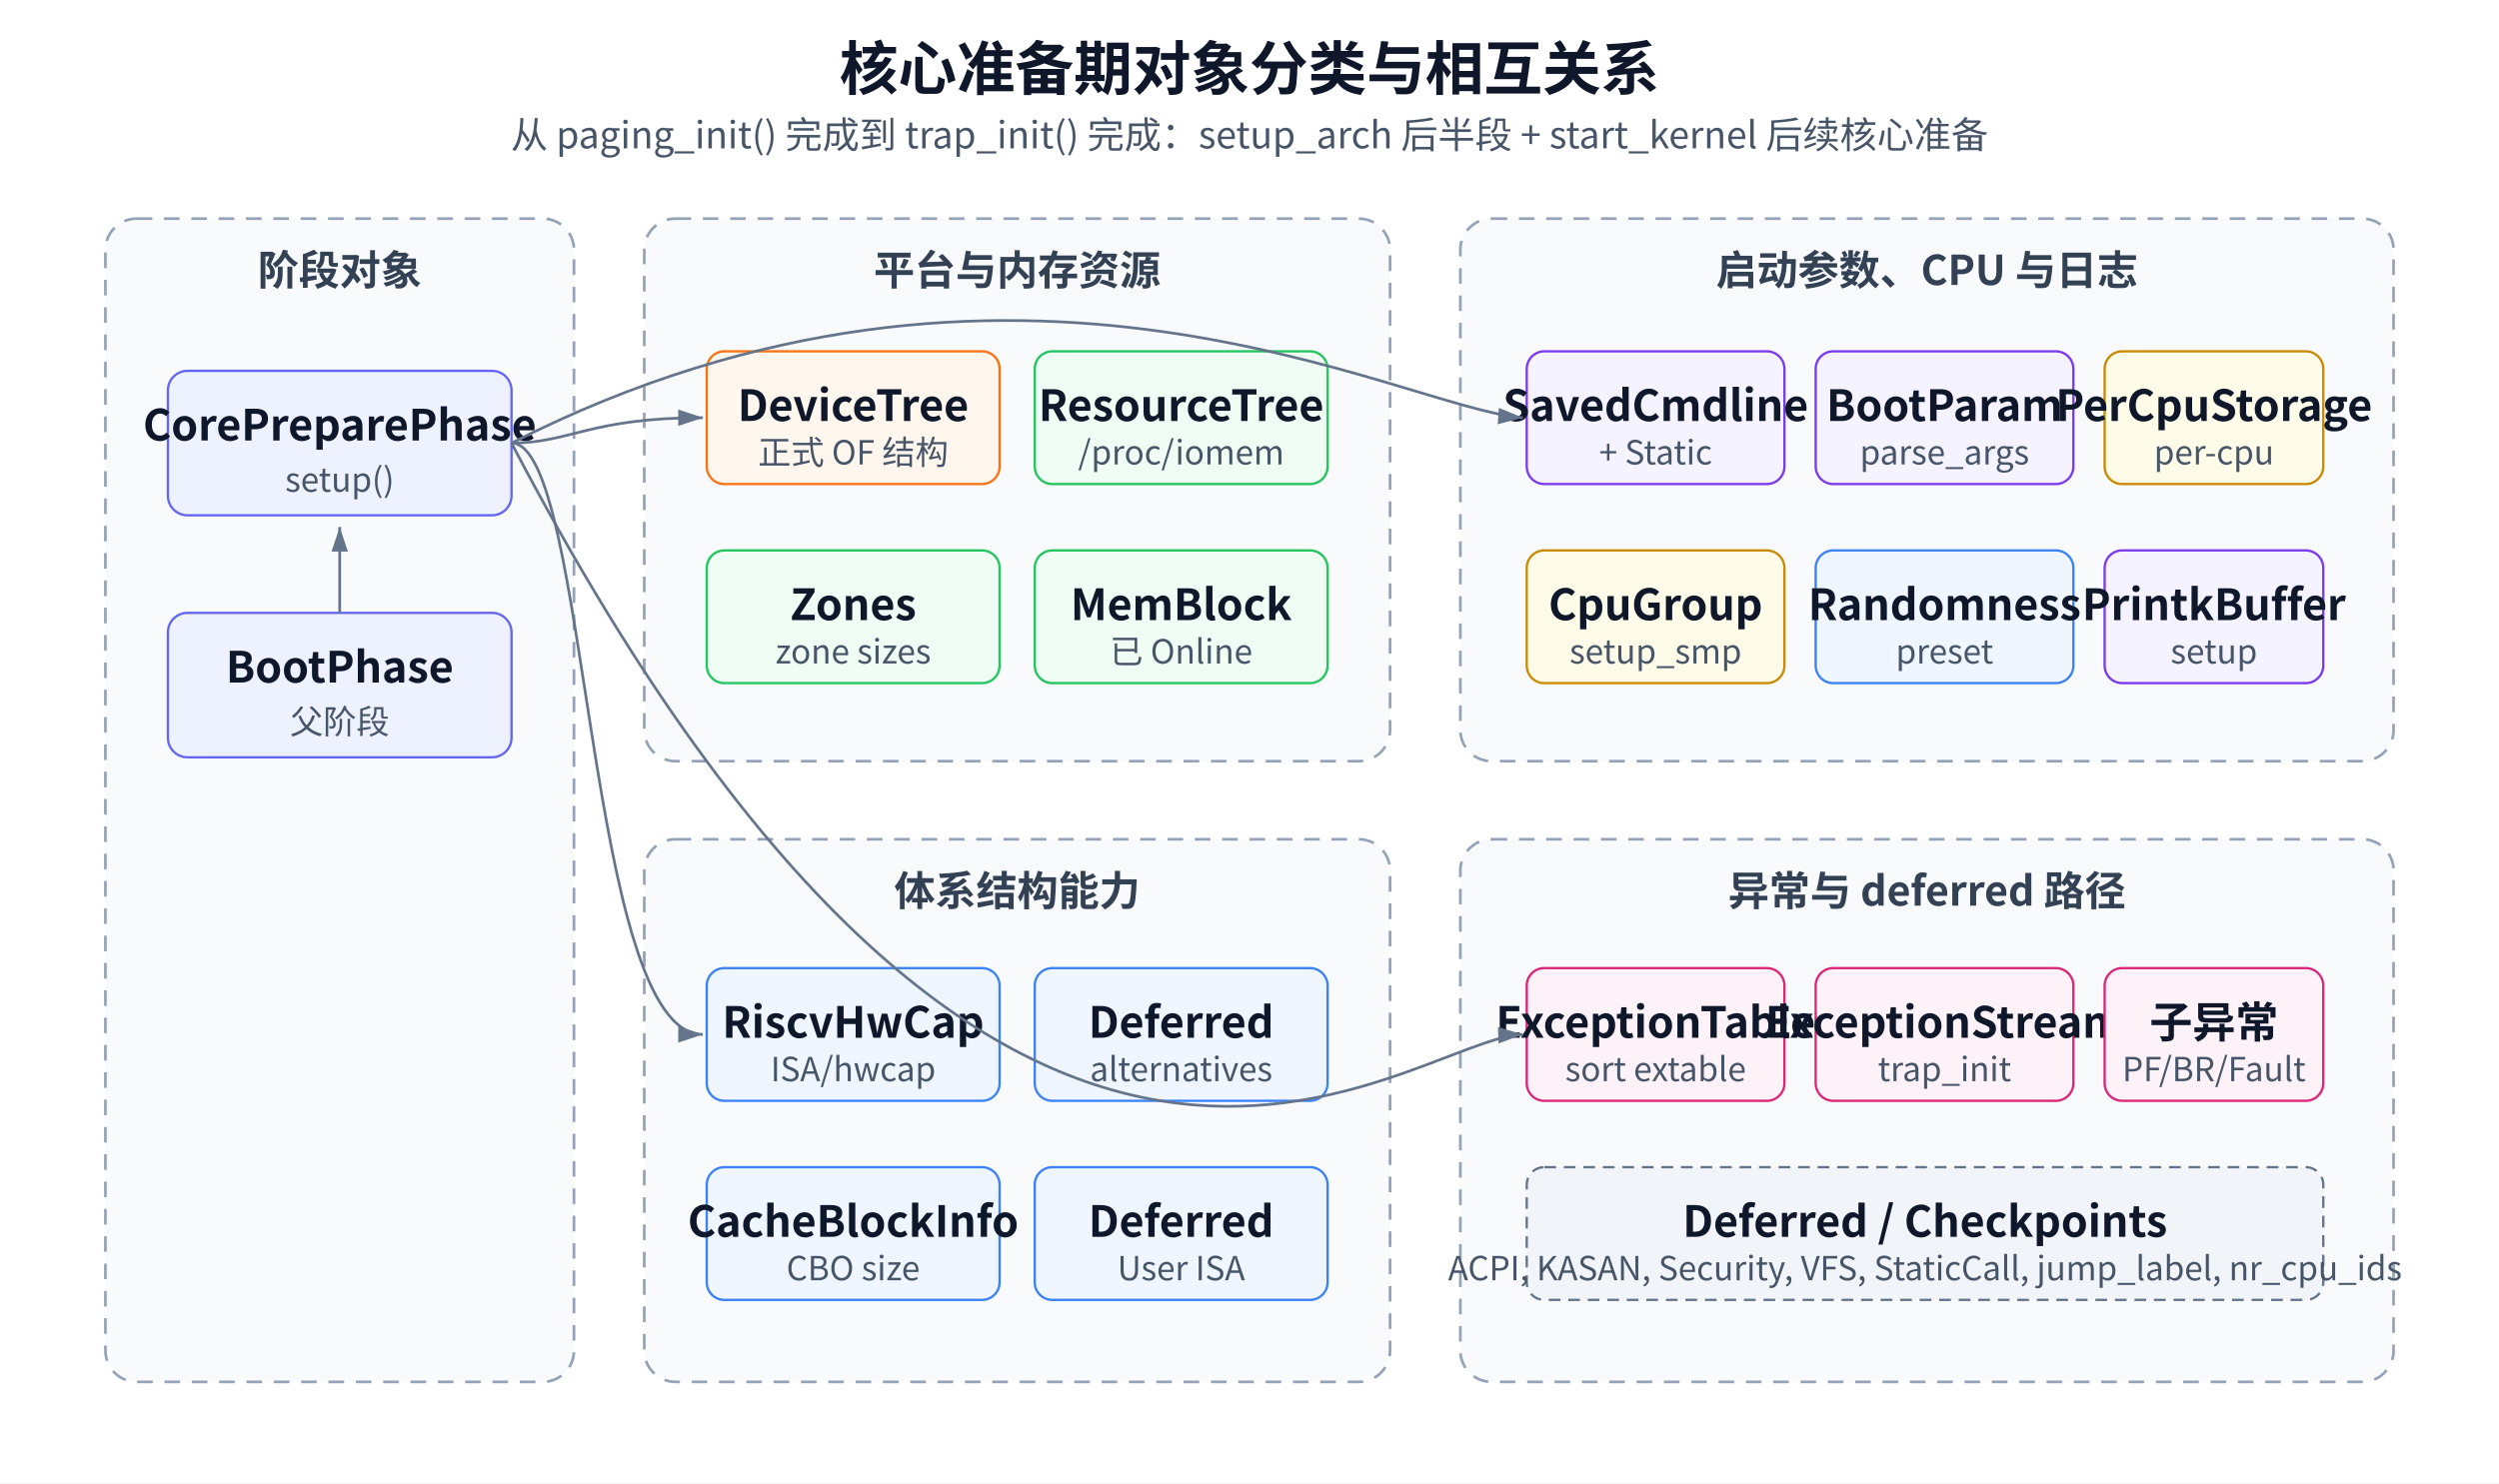
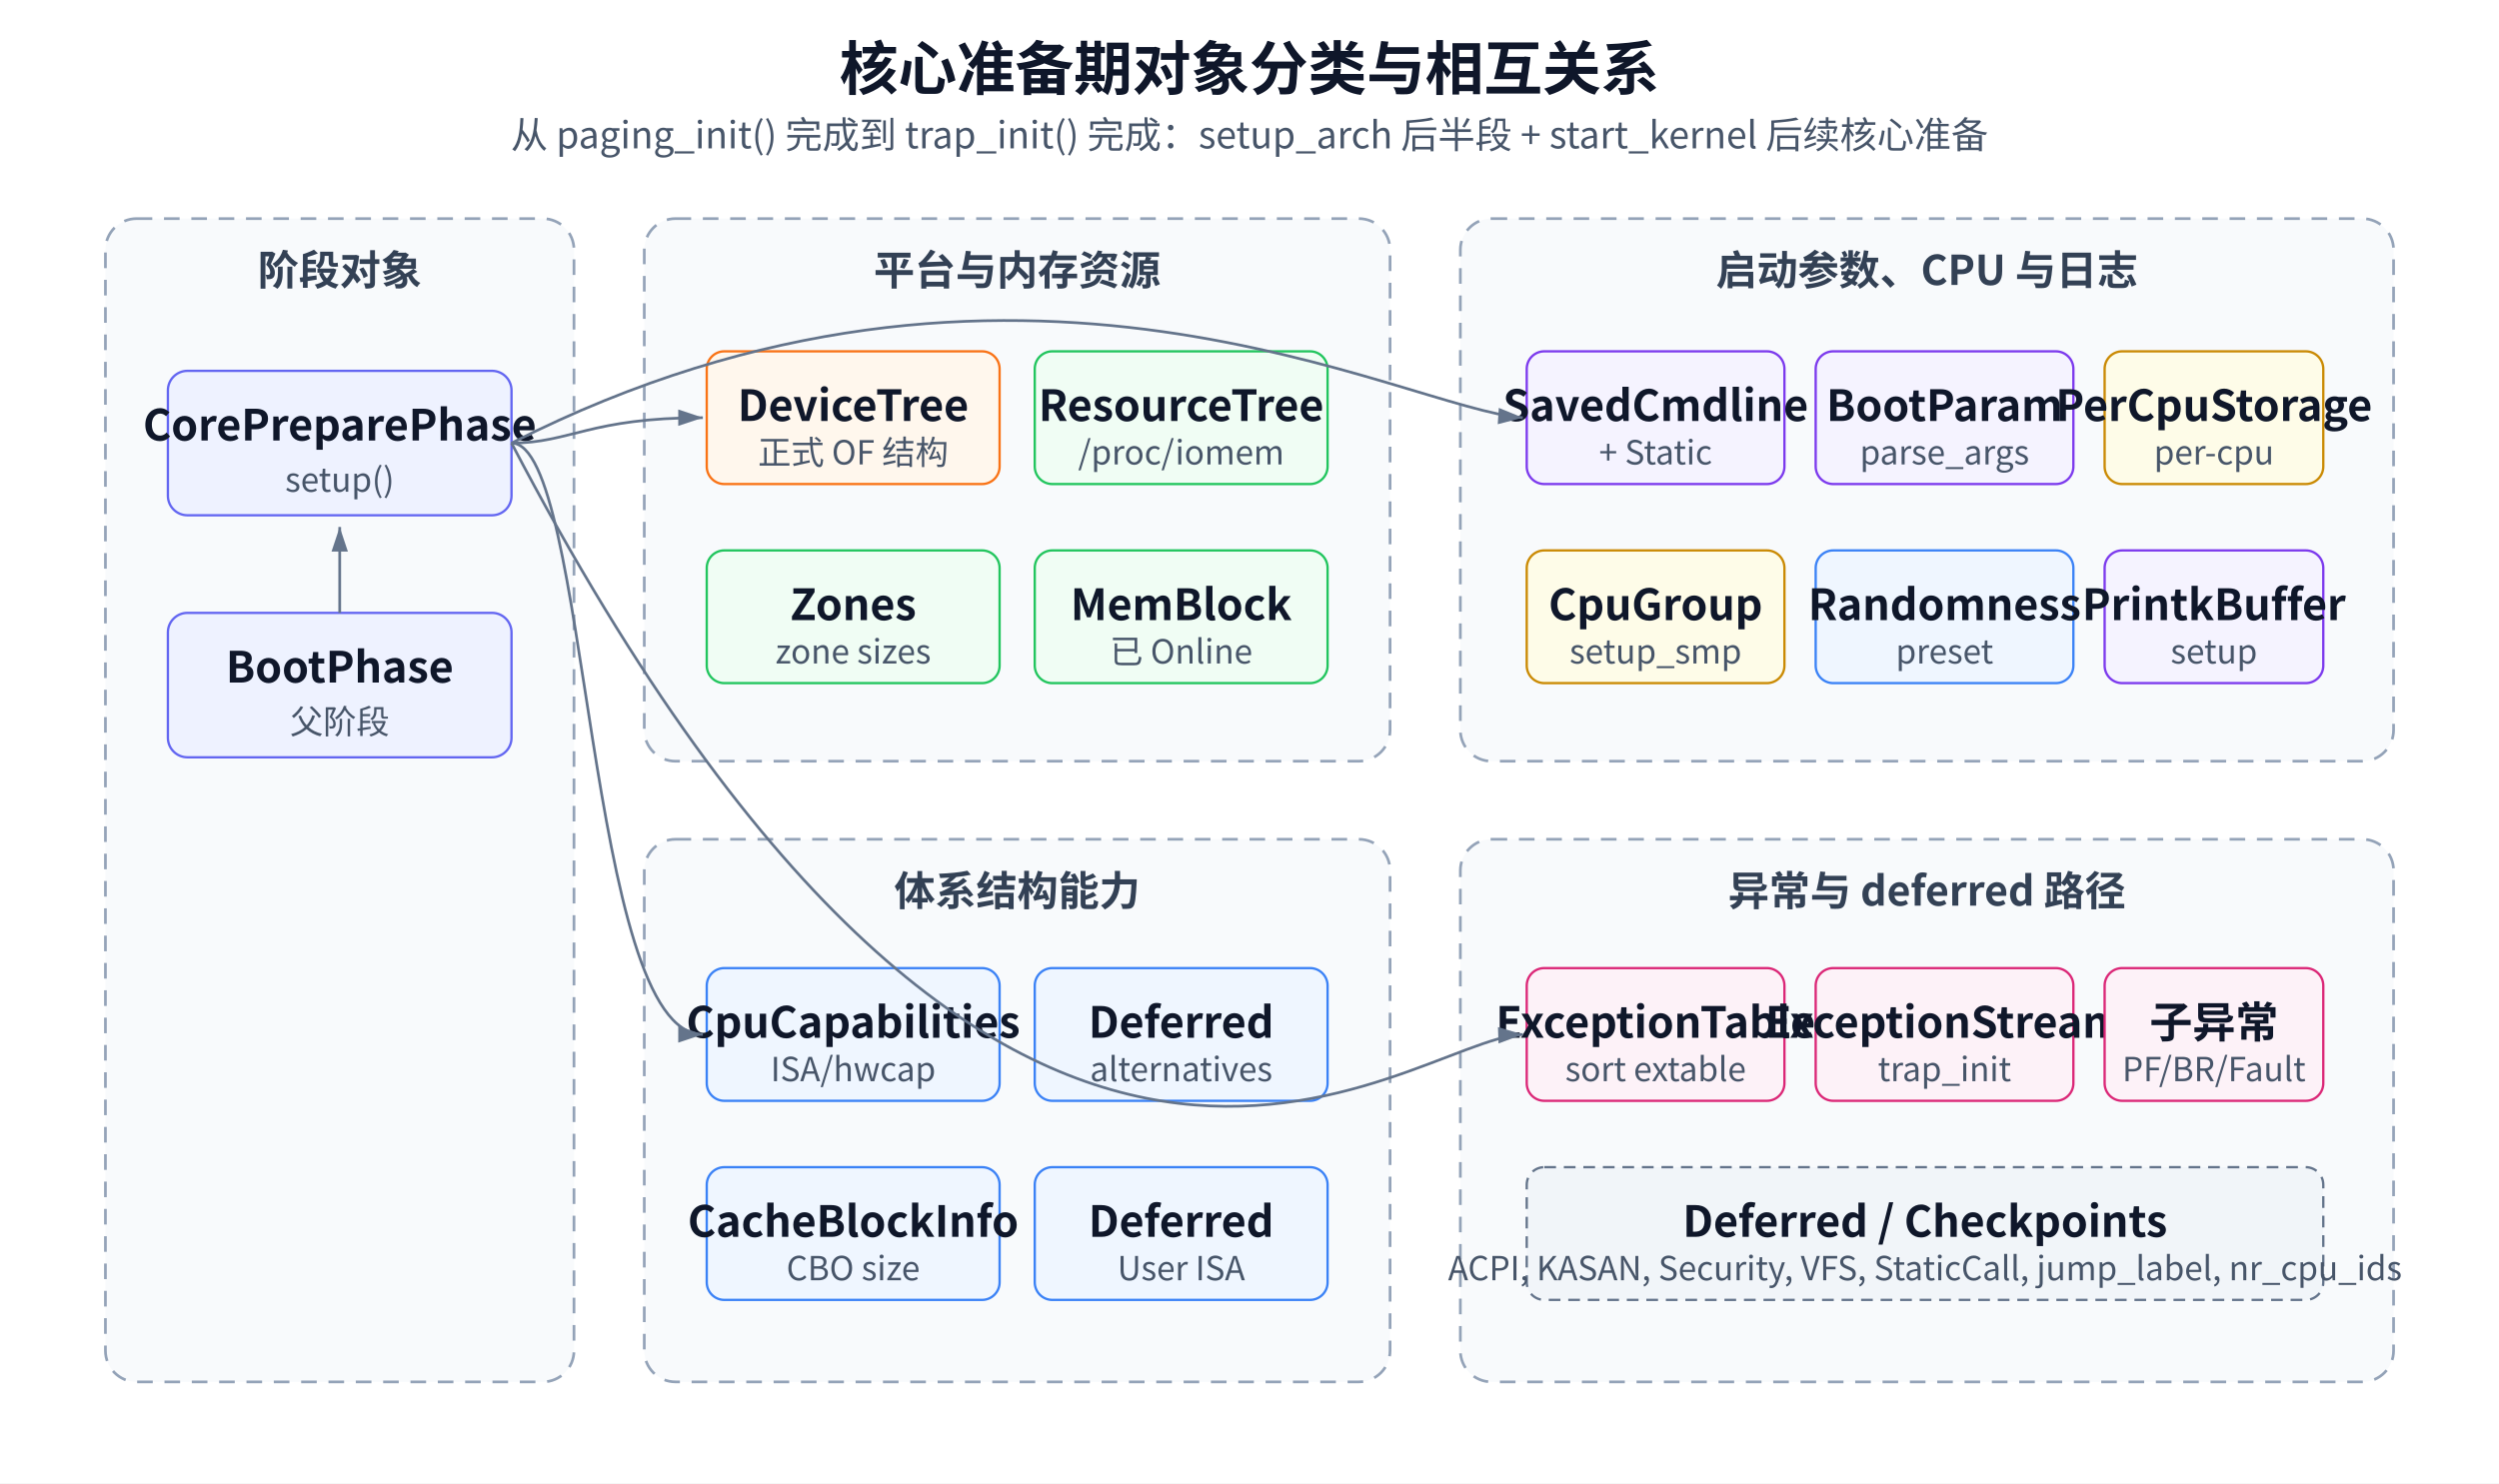
<svg xmlns="http://www.w3.org/2000/svg" width="1280" height="760" viewBox="0 0 1280 760" role="img" aria-labelledby="title desc">
  <defs>
    <style>
      text {
        font-family: "Microsoft YaHei", "Noto Sans CJK SC", "Source Han Sans SC", Arial, sans-serif;
        fill: #0f172a;
      }
      .title { font-size: 30px; font-weight: 600; }
      .subtitle { font-size: 19px; fill: #475569; }
      .group { fill: #f8fafc; stroke: #94a3b8; stroke-width: 1.4; stroke-dasharray: 8 6; }
      .box { fill: #ffffff; stroke: #334155; stroke-width: 1.2; }
      .phase { fill: #eef2ff; stroke: #6366f1; }
      .memory { fill: #f0fdf4; stroke: #22c55e; }
      .platform { fill: #fff7ed; stroke: #f97316; }
      .arch { fill: #eff6ff; stroke: #3b82f6; }
      .cpu { fill: #fefce8; stroke: #ca8a04; }
      .param { fill: #f5f3ff; stroke: #7c3aed; }
      .trap { fill: #fdf2f8; stroke: #db2777; }
      .defer { fill: #f1f5f9; stroke: #64748b; stroke-dasharray: 6 4; }
      .label { font-size: 22px; font-weight: 600; dominant-baseline: middle; }
      .small { font-size: 17px; fill: #475569; dominant-baseline: middle; }
      .group-title { font-size: 21px; font-weight: 600; fill: #334155; }
      .edge { stroke: #64748b; stroke-width: 1.4; fill: none; marker-end: url(#arrow); }
    </style>
    <marker id="arrow" markerWidth="10" markerHeight="10" refX="9" refY="3" orient="auto" markerUnits="strokeWidth">
      <path d="M0,0 L0,6 L9,3 z" fill="#64748b" />
    </marker>
  </defs>
  <rect x="0" y="0" width="1280" height="760" fill="#ffffff" />
  <text x="640" y="46" text-anchor="middle" class="title">核心准备期对象分类与相互关系</text>
  <text x="640" y="76" text-anchor="middle" class="subtitle">从 paging_init() 完成到 trap_init() 完成：setup_arch 后半段 + start_kernel 后续核心准备</text>
  <rect x="54" y="112" width="240" height="596" rx="16" class="group" />
  <text x="174" y="146" text-anchor="middle" class="group-title">阶段对象</text>
  <rect x="86" y="190" width="176" height="74" rx="10" class="box phase" />
  <text x="174" y="218" text-anchor="middle" class="label">CorePreparePhase</text>
  <text x="174" y="246" text-anchor="middle" class="small">setup()</text>
  <rect x="86" y="314" width="176" height="74" rx="10" class="box phase" />
  <text x="174" y="342" text-anchor="middle" class="label">BootPhase</text>
  <text x="174" y="370" text-anchor="middle" class="small">父阶段</text>
  <path d="M174 314 L174 270" class="edge" />
  <rect x="330" y="112" width="382" height="278" rx="16" class="group" />
  <text x="521" y="146" text-anchor="middle" class="group-title">平台与内存资源</text>
  <rect x="362" y="180" width="150" height="68" rx="9" class="box platform" />
  <text x="437" y="208" text-anchor="middle" class="label">DeviceTree</text>
  <text x="437" y="232" text-anchor="middle" class="small">正式 OF 结构</text>
  <rect x="530" y="180" width="150" height="68" rx="9" class="box memory" />
  <text x="605" y="208" text-anchor="middle" class="label">ResourceTree</text>
  <text x="605" y="232" text-anchor="middle" class="small">/proc/iomem</text>
  <rect x="362" y="282" width="150" height="68" rx="9" class="box memory" />
  <text x="437" y="310" text-anchor="middle" class="label">Zones</text>
  <text x="437" y="334" text-anchor="middle" class="small">zone sizes</text>
  <rect x="530" y="282" width="150" height="68" rx="9" class="box memory" />
  <text x="605" y="310" text-anchor="middle" class="label">MemBlock</text>
  <text x="605" y="334" text-anchor="middle" class="small">已 Online</text>
  <rect x="330" y="430" width="382" height="278" rx="16" class="group" />
  <text x="521" y="464" text-anchor="middle" class="group-title">体系结构能力</text>
  <rect x="362" y="496" width="150" height="68" rx="9" class="box arch" />
-   <text x="437" y="524" text-anchor="middle" class="label">RiscvHwCap</text>
+   <text x="437" y="524" text-anchor="middle" class="label">CpuCapabilities</text>
  <text x="437" y="548" text-anchor="middle" class="small">ISA/hwcap</text>
  <rect x="530" y="496" width="150" height="68" rx="9" class="box arch" />
  <text x="605" y="524" text-anchor="middle" class="label">Deferred</text>
  <text x="605" y="548" text-anchor="middle" class="small">alternatives</text>
  <rect x="362" y="598" width="150" height="68" rx="9" class="box arch" />
  <text x="437" y="626" text-anchor="middle" class="label">CacheBlockInfo</text>
  <text x="437" y="650" text-anchor="middle" class="small">CBO size</text>
  <rect x="530" y="598" width="150" height="68" rx="9" class="box arch" />
  <text x="605" y="626" text-anchor="middle" class="label">Deferred</text>
  <text x="605" y="650" text-anchor="middle" class="small">User ISA</text>
  <rect x="748" y="112" width="478" height="278" rx="16" class="group" />
  <text x="987" y="146" text-anchor="middle" class="group-title">启动参数、CPU 与日志</text>
  <rect x="782" y="180" width="132" height="68" rx="9" class="box param" />
  <text x="848" y="208" text-anchor="middle" class="label">SavedCmdline</text>
  <text x="848" y="232" text-anchor="middle" class="small">+ Static</text>
  <rect x="930" y="180" width="132" height="68" rx="9" class="box param" />
  <text x="996" y="208" text-anchor="middle" class="label">BootParam</text>
  <text x="996" y="232" text-anchor="middle" class="small">parse_args</text>
  <rect x="1078" y="180" width="112" height="68" rx="9" class="box cpu" />
  <text x="1134" y="208" text-anchor="middle" class="label">PerCpuStorage</text>
  <text x="1134" y="232" text-anchor="middle" class="small">per-cpu</text>
  <rect x="782" y="282" width="132" height="68" rx="9" class="box cpu" />
  <text x="848" y="310" text-anchor="middle" class="label">CpuGroup</text>
  <text x="848" y="334" text-anchor="middle" class="small">setup_smp</text>
  <rect x="930" y="282" width="132" height="68" rx="9" class="box arch" />
  <text x="996" y="310" text-anchor="middle" class="label">Randomness</text>
  <text x="996" y="334" text-anchor="middle" class="small">preset</text>
  <rect x="1078" y="282" width="112" height="68" rx="9" class="box param" />
  <text x="1134" y="310" text-anchor="middle" class="label">PrintkBuffer</text>
  <text x="1134" y="334" text-anchor="middle" class="small">setup</text>
  <rect x="748" y="430" width="478" height="278" rx="16" class="group" />
  <text x="987" y="464" text-anchor="middle" class="group-title">异常与 deferred 路径</text>
  <rect x="782" y="496" width="132" height="68" rx="9" class="box trap" />
  <text x="848" y="524" text-anchor="middle" class="label">ExceptionTable</text>
  <text x="848" y="548" text-anchor="middle" class="small">sort extable</text>
  <rect x="930" y="496" width="132" height="68" rx="9" class="box trap" />
  <text x="996" y="524" text-anchor="middle" class="label">ExceptionStream</text>
  <text x="996" y="548" text-anchor="middle" class="small">trap_init</text>
  <rect x="1078" y="496" width="112" height="68" rx="9" class="box trap" />
  <text x="1134" y="524" text-anchor="middle" class="label">子异常</text>
  <text x="1134" y="548" text-anchor="middle" class="small">PF/BR/Fault</text>
  <rect x="782" y="598" width="408" height="68" rx="9" class="box defer" />
  <text x="986" y="626" text-anchor="middle" class="label">Deferred / Checkpoints</text>
  <text x="986" y="650" text-anchor="middle" class="small">ACPI, KASAN, Security, VFS, StaticCall, jump_label, nr_cpu_ids</text>
  <path d="M262 227 C292 227, 302 214, 360 214" class="edge" />
  <path d="M262 227 C302 227, 300 530, 360 530" class="edge" />
  <path d="M262 227 C520 96, 720 210, 780 214" class="edge" />
  <path d="M262 227 C520 720, 720 532, 780 530" class="edge" />
</svg>
